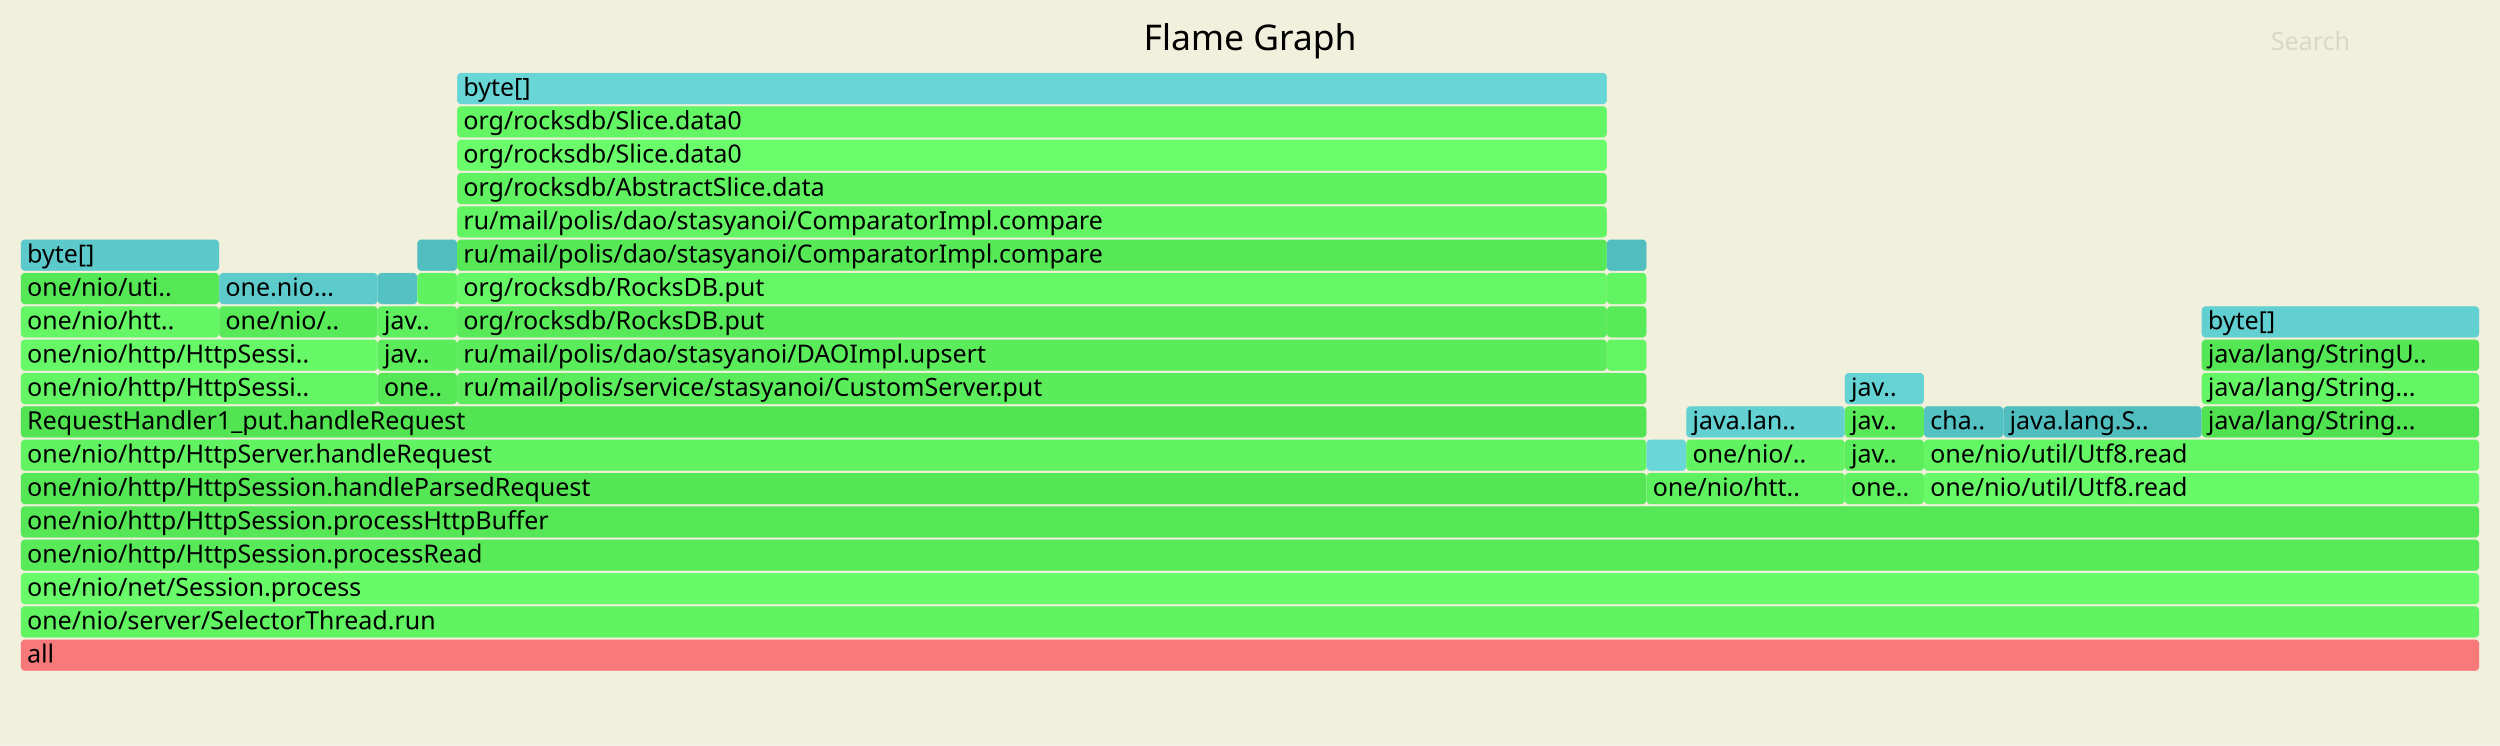
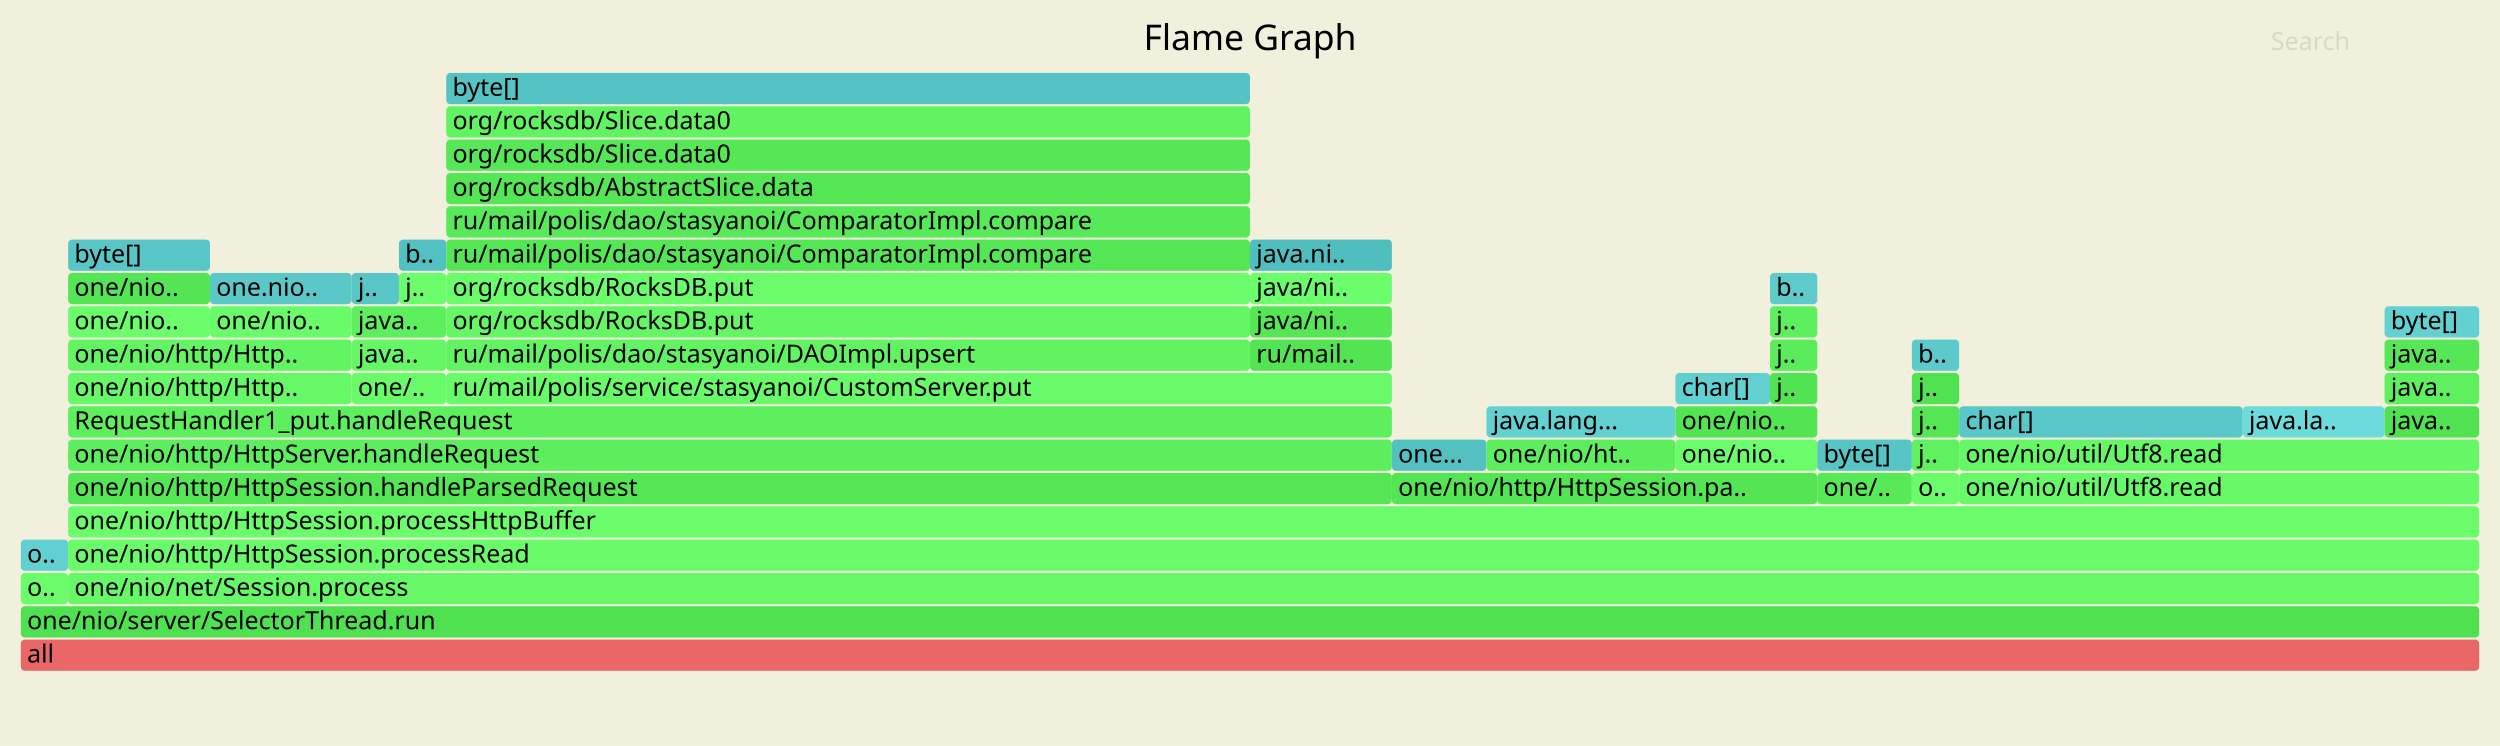
<svg xmlns="http://www.w3.org/2000/svg" version="1.1" width="1200" height="358" viewBox="0 0 1200 358">
  <style type="text/css">
	text { font-family:Verdana; font-size:12px; fill:rgb(0,0,0); }
	#search { opacity:0.1; cursor:pointer; }
	#search:hover, #search.show { opacity:1; }
	#subtitle { text-anchor:middle; font-color:rgb(160,160,160); }
	#title { text-anchor:middle; font-size:17px}
	#unzoom { cursor:pointer; }
	#frames &gt; *:hover { stroke:black; stroke-width:0.5; cursor:pointer; }
	.hide { display:none; }
	.parent { opacity:0.5; }
</style>
  <rect x="0" y="0" width="100%" height="100%" fill="rgb(240,240,220)" />
  <text id="title" x="600" y="24">Flame Graph</text>
  <text id="details" x="10" y="341"> </text>
  <text id="unzoom" x="10" y="24" class="hide">Reset Zoom</text>
  <text id="search" x="1090" y="24">Search</text>
  <text id="matched" x="1090" y="341"> </text>
  <g id="frames">
    <g>
-       <rect x="10.0" y="307.0" width="1180.0" height="15" fill="#f87979" rx="2" ry="2" />
+       <rect x="10.0" y="307.0" width="1180.0" height="15" fill="#eb6767" rx="2" ry="2" />
      <text x="13.0" y="318.0">all</text>
    </g>
    <g>
-       <rect x="10.0" y="291.0" width="1180.0" height="15" fill="#62f362" rx="2" ry="2" />
+       <rect x="10.0" y="291.0" width="1180.0" height="15" fill="#50e150" rx="2" ry="2" />
      <text x="13.0" y="302.0">one/nio/server/SelectorThread.run</text>
    </g>
    <g>
-       <rect x="10.0" y="275.0" width="1180.0" height="15" fill="#69fa69" rx="2" ry="2" />
-       <text x="13.0" y="286.0">one/nio/net/Session.process</text>
-     </g>
-     <g>
-       <rect x="10.0" y="259.0" width="1180.0" height="15" fill="#59ea59" rx="2" ry="2" />
-       <text x="13.0" y="270.0">one/nio/http/HttpSession.processRead</text>
-     </g>
-     <g>
-       <rect x="10.0" y="243.0" width="1180.0" height="15" fill="#56e756" rx="2" ry="2" />
-       <text x="13.0" y="254.0">one/nio/http/HttpSession.processHttpBuffer</text>
-     </g>
-     <g>
-       <rect x="10.0" y="227.0" width="780.3" height="15" fill="#55e655" rx="2" ry="2" />
-       <text x="13.0" y="238.0">one/nio/http/HttpSession.handleParsedRequest</text>
-     </g>
-     <g>
-       <rect x="10.0" y="211.0" width="780.3" height="15" fill="#62f362" rx="2" ry="2" />
-       <text x="13.0" y="222.0">one/nio/http/HttpServer.handleRequest</text>
-     </g>
-     <g>
-       <rect x="10.0" y="195.0" width="780.3" height="15" fill="#53e453" rx="2" ry="2" />
-       <text x="13.0" y="206.0">RequestHandler1_put.handleRequest</text>
-     </g>
-     <g>
-       <rect x="10.0" y="179.0" width="171.3" height="15" fill="#64f564" rx="2" ry="2" />
-       <text x="13.0" y="190.0">one/nio/http/HttpSessi..</text>
-     </g>
-     <g>
-       <rect x="10.0" y="163.0" width="171.3" height="15" fill="#67f867" rx="2" ry="2" />
-       <text x="13.0" y="174.0">one/nio/http/HttpSessi..</text>
-     </g>
-     <g>
-       <rect x="10.0" y="147.0" width="95.2" height="15" fill="#65f665" rx="2" ry="2" />
-       <text x="13.0" y="158.0">one/nio/htt..</text>
-     </g>
-     <g>
-       <rect x="10.0" y="131.0" width="95.2" height="15" fill="#56e756" rx="2" ry="2" />
-       <text x="13.0" y="142.0">one/nio/uti..</text>
-     </g>
-     <g>
-       <rect x="10.0" y="115.0" width="95.2" height="15" fill="#5ccaca" rx="2" ry="2" />
-       <text x="13.0" y="126.0">byte[]</text>
-     </g>
-     <g>
-       <rect x="105.2" y="147.0" width="76.1" height="15" fill="#59ea59" rx="2" ry="2" />
-       <text x="108.2" y="158.0">one/nio/..</text>
-     </g>
-     <g>
-       <rect x="105.2" y="131.0" width="76.1" height="15" fill="#5dcbcb" rx="2" ry="2" />
-       <text x="108.2" y="142.0">one.nio...</text>
-     </g>
-     <g>
-       <rect x="181.3" y="179.0" width="38.1" height="15" fill="#56e756" rx="2" ry="2" />
-       <text x="184.3" y="190.0">one..</text>
-     </g>
-     <g>
-       <rect x="181.3" y="163.0" width="38.1" height="15" fill="#5bec5b" rx="2" ry="2" />
-       <text x="184.3" y="174.0">jav..</text>
-     </g>
-     <g>
-       <rect x="181.3" y="147.0" width="38.1" height="15" fill="#5ff05f" rx="2" ry="2" />
-       <text x="184.3" y="158.0">jav..</text>
-     </g>
-     <g>
-       <rect x="181.3" y="131.0" width="19.0" height="15" fill="#54c2c2" rx="2" ry="2" />
-       <text x="184.3" y="142.0" />
-     </g>
-     <g>
-       <rect x="200.3" y="131.0" width="19.1" height="15" fill="#60f160" rx="2" ry="2" />
-       <text x="203.3" y="142.0" />
-     </g>
-     <g>
-       <rect x="200.3" y="115.0" width="19.1" height="15" fill="#50bebe" rx="2" ry="2" />
-       <text x="203.3" y="126.0" />
-     </g>
-     <g>
-       <rect x="219.4" y="179.0" width="570.9" height="15" fill="#5bec5b" rx="2" ry="2" />
-       <text x="222.4" y="190.0">ru/mail/polis/service/stasyanoi/CustomServer.put</text>
-     </g>
-     <g>
-       <rect x="219.4" y="163.0" width="551.9" height="15" fill="#5bec5b" rx="2" ry="2" />
-       <text x="222.4" y="174.0">ru/mail/polis/dao/stasyanoi/DAOImpl.upsert</text>
-     </g>
-     <g>
-       <rect x="219.4" y="147.0" width="551.9" height="15" fill="#59ea59" rx="2" ry="2" />
-       <text x="222.4" y="158.0">org/rocksdb/RocksDB.put</text>
-     </g>
-     <g>
-       <rect x="219.4" y="131.0" width="551.9" height="15" fill="#66f766" rx="2" ry="2" />
-       <text x="222.4" y="142.0">org/rocksdb/RocksDB.put</text>
-     </g>
-     <g>
-       <rect x="219.4" y="115.0" width="551.9" height="15" fill="#57e857" rx="2" ry="2" />
-       <text x="222.4" y="126.0">ru/mail/polis/dao/stasyanoi/ComparatorImpl.compare</text>
-     </g>
-     <g>
-       <rect x="219.4" y="99.0" width="551.9" height="15" fill="#63f463" rx="2" ry="2" />
-       <text x="222.4" y="110.0">ru/mail/polis/dao/stasyanoi/ComparatorImpl.compare</text>
-     </g>
-     <g>
-       <rect x="219.4" y="83.0" width="551.9" height="15" fill="#60f160" rx="2" ry="2" />
-       <text x="222.4" y="94.0">org/rocksdb/AbstractSlice.data</text>
-     </g>
-     <g>
-       <rect x="219.4" y="67.0" width="551.9" height="15" fill="#6bfc6b" rx="2" ry="2" />
-       <text x="222.4" y="78.0">org/rocksdb/Slice.data0</text>
-     </g>
-     <g>
-       <rect x="219.4" y="51.0" width="551.9" height="15" fill="#64f564" rx="2" ry="2" />
-       <text x="222.4" y="62.0">org/rocksdb/Slice.data0</text>
-     </g>
-     <g>
-       <rect x="219.4" y="35.0" width="551.9" height="15" fill="#68d6d6" rx="2" ry="2" />
-       <text x="222.4" y="46.0">byte[]</text>
-     </g>
-     <g>
-       <rect x="771.3" y="163.0" width="19.0" height="15" fill="#64f564" rx="2" ry="2" />
-       <text x="774.3" y="174.0" />
-     </g>
-     <g>
-       <rect x="771.3" y="147.0" width="19.0" height="15" fill="#59ea59" rx="2" ry="2" />
-       <text x="774.3" y="158.0" />
-     </g>
-     <g>
-       <rect x="771.3" y="131.0" width="19.0" height="15" fill="#63f463" rx="2" ry="2" />
-       <text x="774.3" y="142.0" />
-     </g>
-     <g>
-       <rect x="771.3" y="115.0" width="19.0" height="15" fill="#50bebe" rx="2" ry="2" />
-       <text x="774.3" y="126.0" />
-     </g>
-     <g>
-       <rect x="790.3" y="227.0" width="95.2" height="15" fill="#5ff05f" rx="2" ry="2" />
-       <text x="793.3" y="238.0">one/nio/htt..</text>
-     </g>
-     <g>
-       <rect x="790.3" y="211.0" width="19.1" height="15" fill="#69d7d7" rx="2" ry="2" />
-       <text x="793.3" y="222.0" />
-     </g>
-     <g>
-       <rect x="809.4" y="211.0" width="76.1" height="15" fill="#62f362" rx="2" ry="2" />
-       <text x="812.4" y="222.0">one/nio/..</text>
-     </g>
-     <g>
-       <rect x="809.4" y="195.0" width="76.1" height="15" fill="#63d1d1" rx="2" ry="2" />
-       <text x="812.4" y="206.0">java.lan..</text>
-     </g>
-     <g>
-       <rect x="885.5" y="227.0" width="38.0" height="15" fill="#5ff05f" rx="2" ry="2" />
-       <text x="888.5" y="238.0">one..</text>
-     </g>
-     <g>
-       <rect x="885.5" y="211.0" width="38.0" height="15" fill="#5ced5c" rx="2" ry="2" />
-       <text x="888.5" y="222.0">jav..</text>
-     </g>
-     <g>
-       <rect x="885.5" y="195.0" width="38.0" height="15" fill="#5aeb5a" rx="2" ry="2" />
-       <text x="888.5" y="206.0">jav..</text>
-     </g>
-     <g>
-       <rect x="885.5" y="179.0" width="38.0" height="15" fill="#65d3d3" rx="2" ry="2" />
-       <text x="888.5" y="190.0">jav..</text>
-     </g>
-     <g>
-       <rect x="923.5" y="227.0" width="266.5" height="15" fill="#68f968" rx="2" ry="2" />
-       <text x="926.5" y="238.0">one/nio/util/Utf8.read</text>
-     </g>
-     <g>
-       <rect x="923.5" y="211.0" width="266.5" height="15" fill="#64f564" rx="2" ry="2" />
-       <text x="926.5" y="222.0">one/nio/util/Utf8.read</text>
-     </g>
-     <g>
-       <rect x="923.5" y="195.0" width="38.1" height="15" fill="#54c2c2" rx="2" ry="2" />
-       <text x="926.5" y="206.0">cha..</text>
-     </g>
-     <g>
-       <rect x="961.6" y="195.0" width="95.2" height="15" fill="#50bebe" rx="2" ry="2" />
-       <text x="964.6" y="206.0">java.lang.S..</text>
-     </g>
-     <g>
-       <rect x="1056.8" y="195.0" width="133.2" height="15" fill="#51e251" rx="2" ry="2" />
-       <text x="1059.8" y="206.0">java/lang/String...</text>
-     </g>
-     <g>
-       <rect x="1056.8" y="179.0" width="133.2" height="15" fill="#64f564" rx="2" ry="2" />
-       <text x="1059.8" y="190.0">java/lang/String...</text>
-     </g>
-     <g>
-       <rect x="1056.8" y="163.0" width="133.2" height="15" fill="#55e655" rx="2" ry="2" />
-       <text x="1059.8" y="174.0">java/lang/StringU..</text>
-     </g>
-     <g>
-       <rect x="1056.8" y="147.0" width="133.2" height="15" fill="#62d0d0" rx="2" ry="2" />
-       <text x="1059.8" y="158.0">byte[]</text>
+       <rect x="10.0" y="275.0" width="22.7" height="15" fill="#6bfc6b" rx="2" ry="2" />
+       <text x="13.0" y="286.0">o..</text>
+     </g>
+     <g>
+       <rect x="10.0" y="259.0" width="22.7" height="15" fill="#62d0d0" rx="2" ry="2" />
+       <text x="13.0" y="270.0">o..</text>
+     </g>
+     <g>
+       <rect x="32.7" y="275.0" width="1157.3" height="15" fill="#67f867" rx="2" ry="2" />
+       <text x="35.7" y="286.0">one/nio/net/Session.process</text>
+     </g>
+     <g>
+       <rect x="32.7" y="259.0" width="1157.3" height="15" fill="#6afb6a" rx="2" ry="2" />
+       <text x="35.7" y="270.0">one/nio/http/HttpSession.processRead</text>
+     </g>
+     <g>
+       <rect x="32.7" y="243.0" width="1157.3" height="15" fill="#6bfc6b" rx="2" ry="2" />
+       <text x="35.7" y="254.0">one/nio/http/HttpSession.processHttpBuffer</text>
+     </g>
+     <g>
+       <rect x="32.7" y="227.0" width="635.4" height="15" fill="#55e655" rx="2" ry="2" />
+       <text x="35.7" y="238.0">one/nio/http/HttpSession.handleParsedRequest</text>
+     </g>
+     <g>
+       <rect x="32.7" y="211.0" width="635.4" height="15" fill="#5dee5d" rx="2" ry="2" />
+       <text x="35.7" y="222.0">one/nio/http/HttpServer.handleRequest</text>
+     </g>
+     <g>
+       <rect x="32.7" y="195.0" width="635.4" height="15" fill="#5eef5e" rx="2" ry="2" />
+       <text x="35.7" y="206.0">RequestHandler1_put.handleRequest</text>
+     </g>
+     <g>
+       <rect x="32.7" y="179.0" width="136.1" height="15" fill="#67f867" rx="2" ry="2" />
+       <text x="35.7" y="190.0">one/nio/http/Http..</text>
+     </g>
+     <g>
+       <rect x="32.7" y="163.0" width="136.1" height="15" fill="#63f463" rx="2" ry="2" />
+       <text x="35.7" y="174.0">one/nio/http/Http..</text>
+     </g>
+     <g>
+       <rect x="32.7" y="147.0" width="68.1" height="15" fill="#6cfd6c" rx="2" ry="2" />
+       <text x="35.7" y="158.0">one/nio..</text>
+     </g>
+     <g>
+       <rect x="32.7" y="131.0" width="68.1" height="15" fill="#54e554" rx="2" ry="2" />
+       <text x="35.7" y="142.0">one/nio..</text>
+     </g>
+     <g>
+       <rect x="32.7" y="115.0" width="68.1" height="15" fill="#58c6c6" rx="2" ry="2" />
+       <text x="35.7" y="126.0">byte[]</text>
+     </g>
+     <g>
+       <rect x="100.8" y="147.0" width="68.0" height="15" fill="#6afb6a" rx="2" ry="2" />
+       <text x="103.8" y="158.0">one/nio..</text>
+     </g>
+     <g>
+       <rect x="100.8" y="131.0" width="68.0" height="15" fill="#5ac8c8" rx="2" ry="2" />
+       <text x="103.8" y="142.0">one.nio..</text>
+     </g>
+     <g>
+       <rect x="168.8" y="179.0" width="45.4" height="15" fill="#6afb6a" rx="2" ry="2" />
+       <text x="171.8" y="190.0">one/..</text>
+     </g>
+     <g>
+       <rect x="168.8" y="163.0" width="45.4" height="15" fill="#66f766" rx="2" ry="2" />
+       <text x="171.8" y="174.0">java..</text>
+     </g>
+     <g>
+       <rect x="168.8" y="147.0" width="45.4" height="15" fill="#5eef5e" rx="2" ry="2" />
+       <text x="171.8" y="158.0">java..</text>
+     </g>
+     <g>
+       <rect x="168.8" y="131.0" width="22.7" height="15" fill="#58c6c6" rx="2" ry="2" />
+       <text x="171.8" y="142.0">j..</text>
+     </g>
+     <g>
+       <rect x="191.5" y="131.0" width="22.7" height="15" fill="#6cfd6c" rx="2" ry="2" />
+       <text x="194.5" y="142.0">j..</text>
+     </g>
+     <g>
+       <rect x="191.5" y="115.0" width="22.7" height="15" fill="#53c1c1" rx="2" ry="2" />
+       <text x="194.5" y="126.0">b..</text>
+     </g>
+     <g>
+       <rect x="214.2" y="179.0" width="453.9" height="15" fill="#69fa69" rx="2" ry="2" />
+       <text x="217.2" y="190.0">ru/mail/polis/service/stasyanoi/CustomServer.put</text>
+     </g>
+     <g>
+       <rect x="214.2" y="163.0" width="385.8" height="15" fill="#62f362" rx="2" ry="2" />
+       <text x="217.2" y="174.0">ru/mail/polis/dao/stasyanoi/DAOImpl.upsert</text>
+     </g>
+     <g>
+       <rect x="214.2" y="147.0" width="385.8" height="15" fill="#65f665" rx="2" ry="2" />
+       <text x="217.2" y="158.0">org/rocksdb/RocksDB.put</text>
+     </g>
+     <g>
+       <rect x="214.2" y="131.0" width="385.8" height="15" fill="#6bfc6b" rx="2" ry="2" />
+       <text x="217.2" y="142.0">org/rocksdb/RocksDB.put</text>
+     </g>
+     <g>
+       <rect x="214.2" y="115.0" width="385.8" height="15" fill="#55e655" rx="2" ry="2" />
+       <text x="217.2" y="126.0">ru/mail/polis/dao/stasyanoi/ComparatorImpl.compare</text>
+     </g>
+     <g>
+       <rect x="214.2" y="99.0" width="385.8" height="15" fill="#58e958" rx="2" ry="2" />
+       <text x="217.2" y="110.0">ru/mail/polis/dao/stasyanoi/ComparatorImpl.compare</text>
+     </g>
+     <g>
+       <rect x="214.2" y="83.0" width="385.8" height="15" fill="#55e655" rx="2" ry="2" />
+       <text x="217.2" y="94.0">org/rocksdb/AbstractSlice.data</text>
+     </g>
+     <g>
+       <rect x="214.2" y="67.0" width="385.8" height="15" fill="#56e756" rx="2" ry="2" />
+       <text x="217.2" y="78.0">org/rocksdb/Slice.data0</text>
+     </g>
+     <g>
+       <rect x="214.2" y="51.0" width="385.8" height="15" fill="#62f362" rx="2" ry="2" />
+       <text x="217.2" y="62.0">org/rocksdb/Slice.data0</text>
+     </g>
+     <g>
+       <rect x="214.2" y="35.0" width="385.8" height="15" fill="#55c3c3" rx="2" ry="2" />
+       <text x="217.2" y="46.0">byte[]</text>
+     </g>
+     <g>
+       <rect x="600.0" y="163.0" width="68.1" height="15" fill="#53e453" rx="2" ry="2" />
+       <text x="603.0" y="174.0">ru/mail..</text>
+     </g>
+     <g>
+       <rect x="600.0" y="147.0" width="68.1" height="15" fill="#56e756" rx="2" ry="2" />
+       <text x="603.0" y="158.0">java/ni..</text>
+     </g>
+     <g>
+       <rect x="600.0" y="131.0" width="68.1" height="15" fill="#6cfd6c" rx="2" ry="2" />
+       <text x="603.0" y="142.0">java/ni..</text>
+     </g>
+     <g>
+       <rect x="600.0" y="115.0" width="68.1" height="15" fill="#50bebe" rx="2" ry="2" />
+       <text x="603.0" y="126.0">java.ni..</text>
+     </g>
+     <g>
+       <rect x="668.1" y="227.0" width="204.2" height="15" fill="#54e554" rx="2" ry="2" />
+       <text x="671.1" y="238.0">one/nio/http/HttpSession.pa..</text>
+     </g>
+     <g>
+       <rect x="668.1" y="211.0" width="45.4" height="15" fill="#53c1c1" rx="2" ry="2" />
+       <text x="671.1" y="222.0">one...</text>
+     </g>
+     <g>
+       <rect x="713.5" y="211.0" width="90.7" height="15" fill="#5dee5d" rx="2" ry="2" />
+       <text x="716.5" y="222.0">one/nio/ht..</text>
+     </g>
+     <g>
+       <rect x="713.5" y="195.0" width="90.7" height="15" fill="#63d1d1" rx="2" ry="2" />
+       <text x="716.5" y="206.0">java.lang...</text>
+     </g>
+     <g>
+       <rect x="804.2" y="211.0" width="68.1" height="15" fill="#6bfc6b" rx="2" ry="2" />
+       <text x="807.2" y="222.0">one/nio..</text>
+     </g>
+     <g>
+       <rect x="804.2" y="195.0" width="68.1" height="15" fill="#53e453" rx="2" ry="2" />
+       <text x="807.2" y="206.0">one/nio..</text>
+     </g>
+     <g>
+       <rect x="804.2" y="179.0" width="45.4" height="15" fill="#62d0d0" rx="2" ry="2" />
+       <text x="807.2" y="190.0">char[]</text>
+     </g>
+     <g>
+       <rect x="849.6" y="179.0" width="22.7" height="15" fill="#52e352" rx="2" ry="2" />
+       <text x="852.6" y="190.0">j..</text>
+     </g>
+     <g>
+       <rect x="849.6" y="163.0" width="22.7" height="15" fill="#5bec5b" rx="2" ry="2" />
+       <text x="852.6" y="174.0">j..</text>
+     </g>
+     <g>
+       <rect x="849.6" y="147.0" width="22.7" height="15" fill="#5eef5e" rx="2" ry="2" />
+       <text x="852.6" y="158.0">j..</text>
+     </g>
+     <g>
+       <rect x="849.6" y="131.0" width="22.7" height="15" fill="#5dcbcb" rx="2" ry="2" />
+       <text x="852.6" y="142.0">b..</text>
+     </g>
+     <g>
+       <rect x="872.3" y="227.0" width="45.4" height="15" fill="#58e958" rx="2" ry="2" />
+       <text x="875.3" y="238.0">one/..</text>
+     </g>
+     <g>
+       <rect x="872.3" y="211.0" width="45.4" height="15" fill="#57c5c5" rx="2" ry="2" />
+       <text x="875.3" y="222.0">byte[]</text>
+     </g>
+     <g>
+       <rect x="917.7" y="227.0" width="22.7" height="15" fill="#6bfc6b" rx="2" ry="2" />
+       <text x="920.7" y="238.0">o..</text>
+     </g>
+     <g>
+       <rect x="917.7" y="211.0" width="22.7" height="15" fill="#60f160" rx="2" ry="2" />
+       <text x="920.7" y="222.0">j..</text>
+     </g>
+     <g>
+       <rect x="917.7" y="195.0" width="22.7" height="15" fill="#55e655" rx="2" ry="2" />
+       <text x="920.7" y="206.0">j..</text>
+     </g>
+     <g>
+       <rect x="917.7" y="179.0" width="22.7" height="15" fill="#51e251" rx="2" ry="2" />
+       <text x="920.7" y="190.0">j..</text>
+     </g>
+     <g>
+       <rect x="917.7" y="163.0" width="22.7" height="15" fill="#5ccaca" rx="2" ry="2" />
+       <text x="920.7" y="174.0">b..</text>
+     </g>
+     <g>
+       <rect x="940.4" y="227.0" width="249.6" height="15" fill="#68f968" rx="2" ry="2" />
+       <text x="943.4" y="238.0">one/nio/util/Utf8.read</text>
+     </g>
+     <g>
+       <rect x="940.4" y="211.0" width="249.6" height="15" fill="#66f766" rx="2" ry="2" />
+       <text x="943.4" y="222.0">one/nio/util/Utf8.read</text>
+     </g>
+     <g>
+       <rect x="940.4" y="195.0" width="136.1" height="15" fill="#5ac8c8" rx="2" ry="2" />
+       <text x="943.4" y="206.0">char[]</text>
+     </g>
+     <g>
+       <rect x="1076.5" y="195.0" width="68.1" height="15" fill="#6ddbdb" rx="2" ry="2" />
+       <text x="1079.5" y="206.0">java.la..</text>
+     </g>
+     <g>
+       <rect x="1144.6" y="195.0" width="45.4" height="15" fill="#51e251" rx="2" ry="2" />
+       <text x="1147.6" y="206.0">java..</text>
+     </g>
+     <g>
+       <rect x="1144.6" y="179.0" width="45.4" height="15" fill="#5ff05f" rx="2" ry="2" />
+       <text x="1147.6" y="190.0">java..</text>
+     </g>
+     <g>
+       <rect x="1144.6" y="163.0" width="45.4" height="15" fill="#56e756" rx="2" ry="2" />
+       <text x="1147.6" y="174.0">java..</text>
+     </g>
+     <g>
+       <rect x="1144.6" y="147.0" width="45.4" height="15" fill="#63d1d1" rx="2" ry="2" />
+       <text x="1147.6" y="158.0">byte[]</text>
    </g>
  </g>
</svg>
